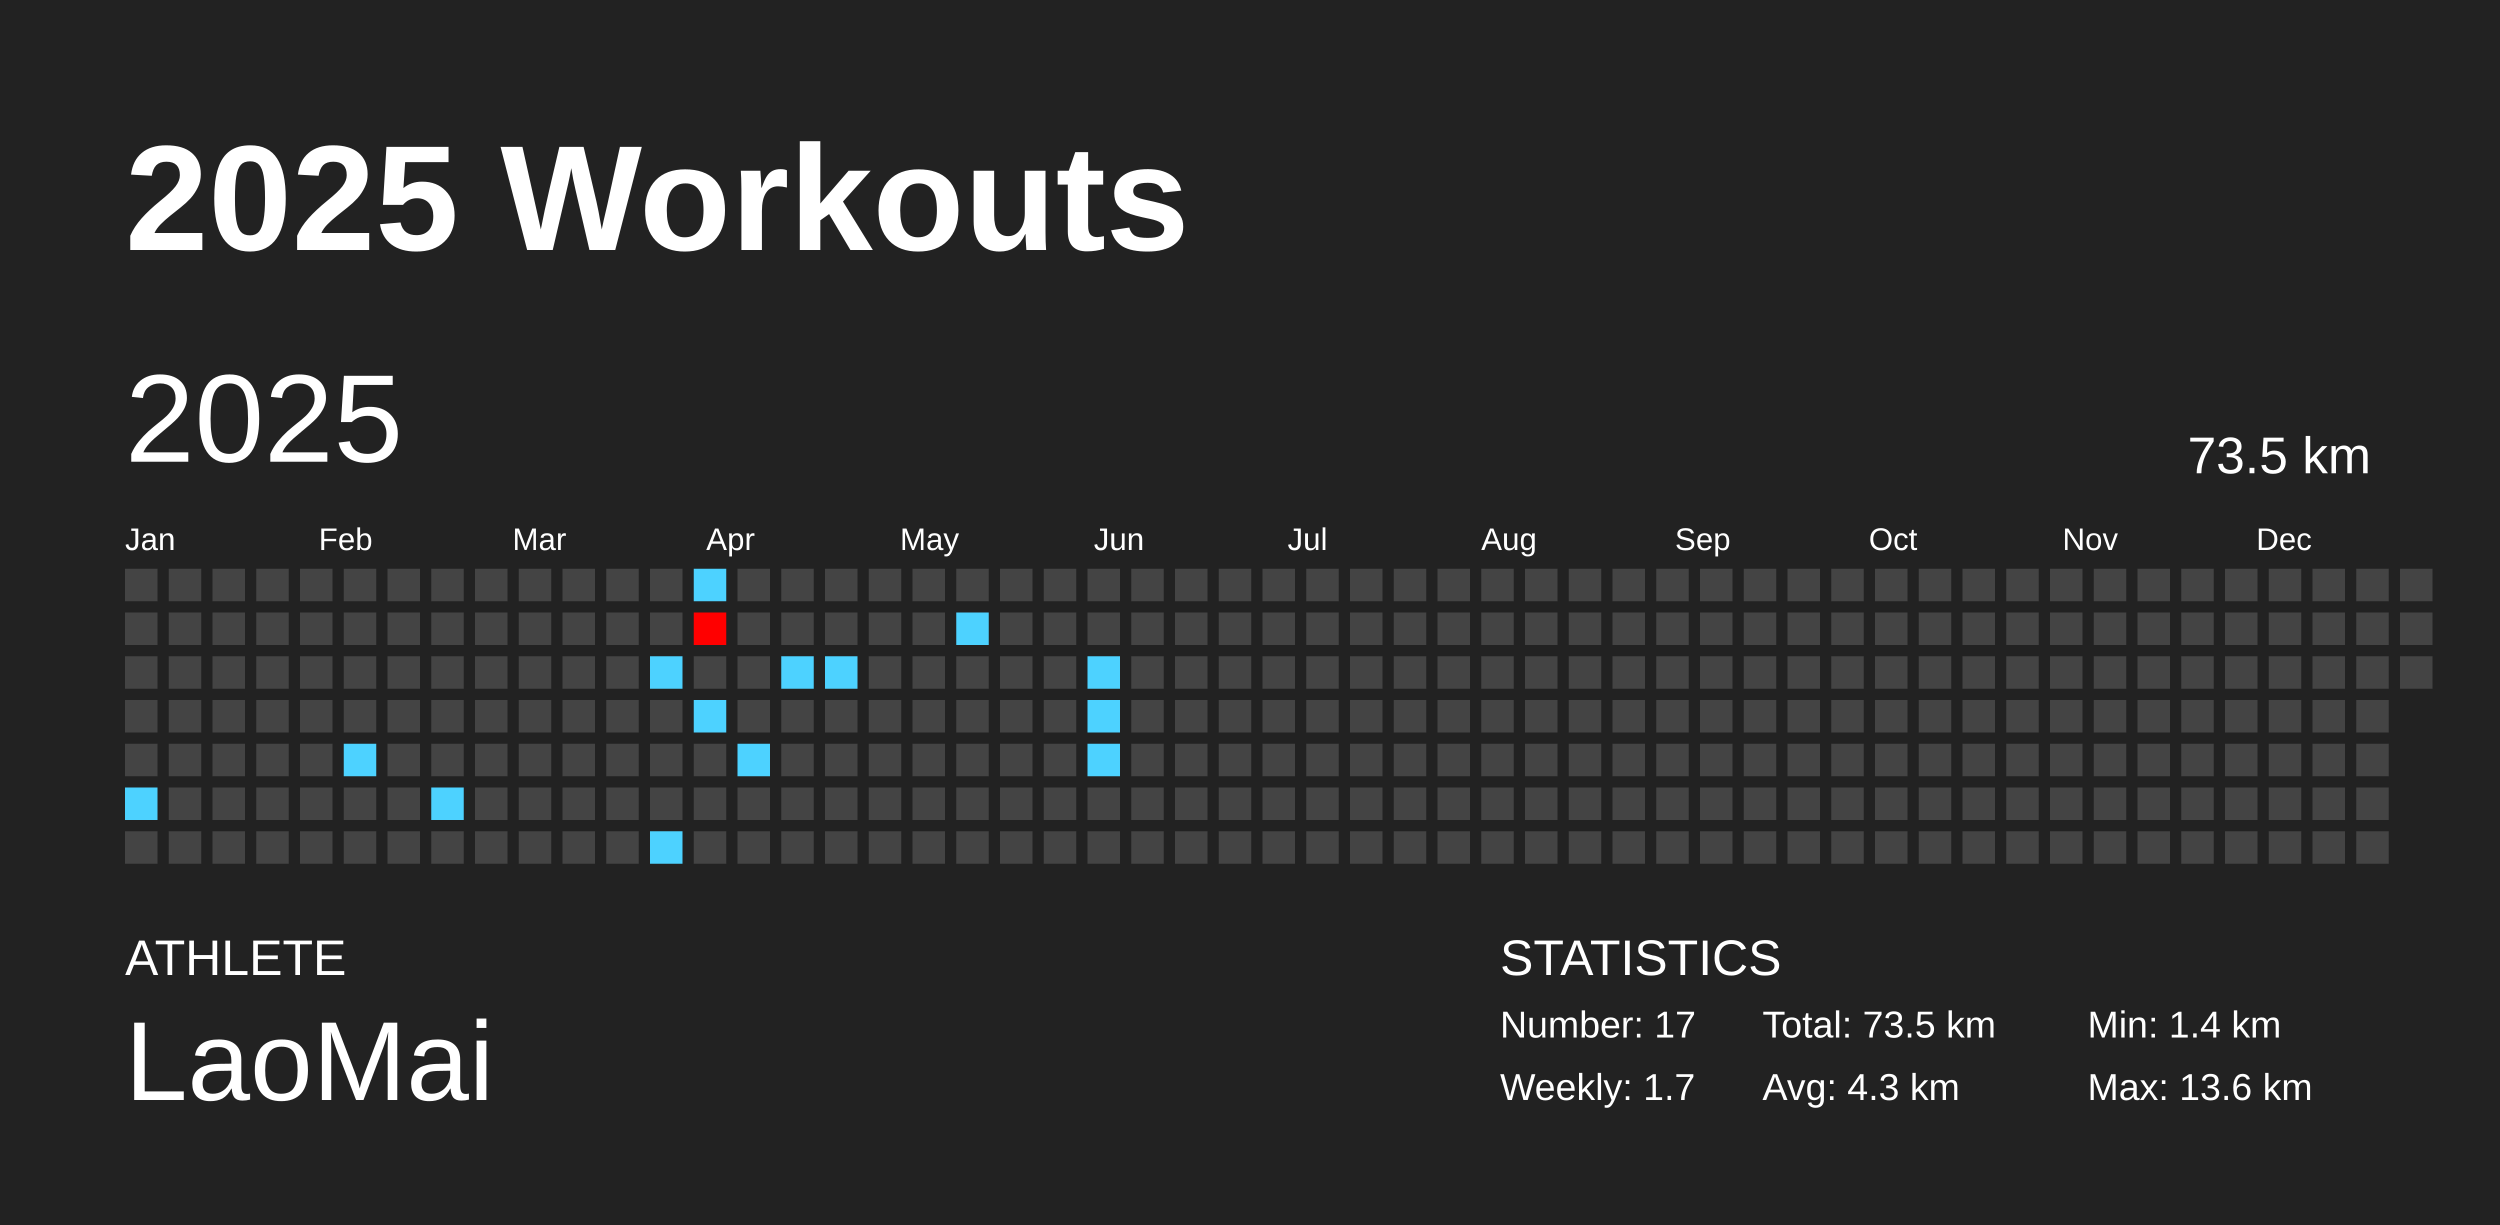
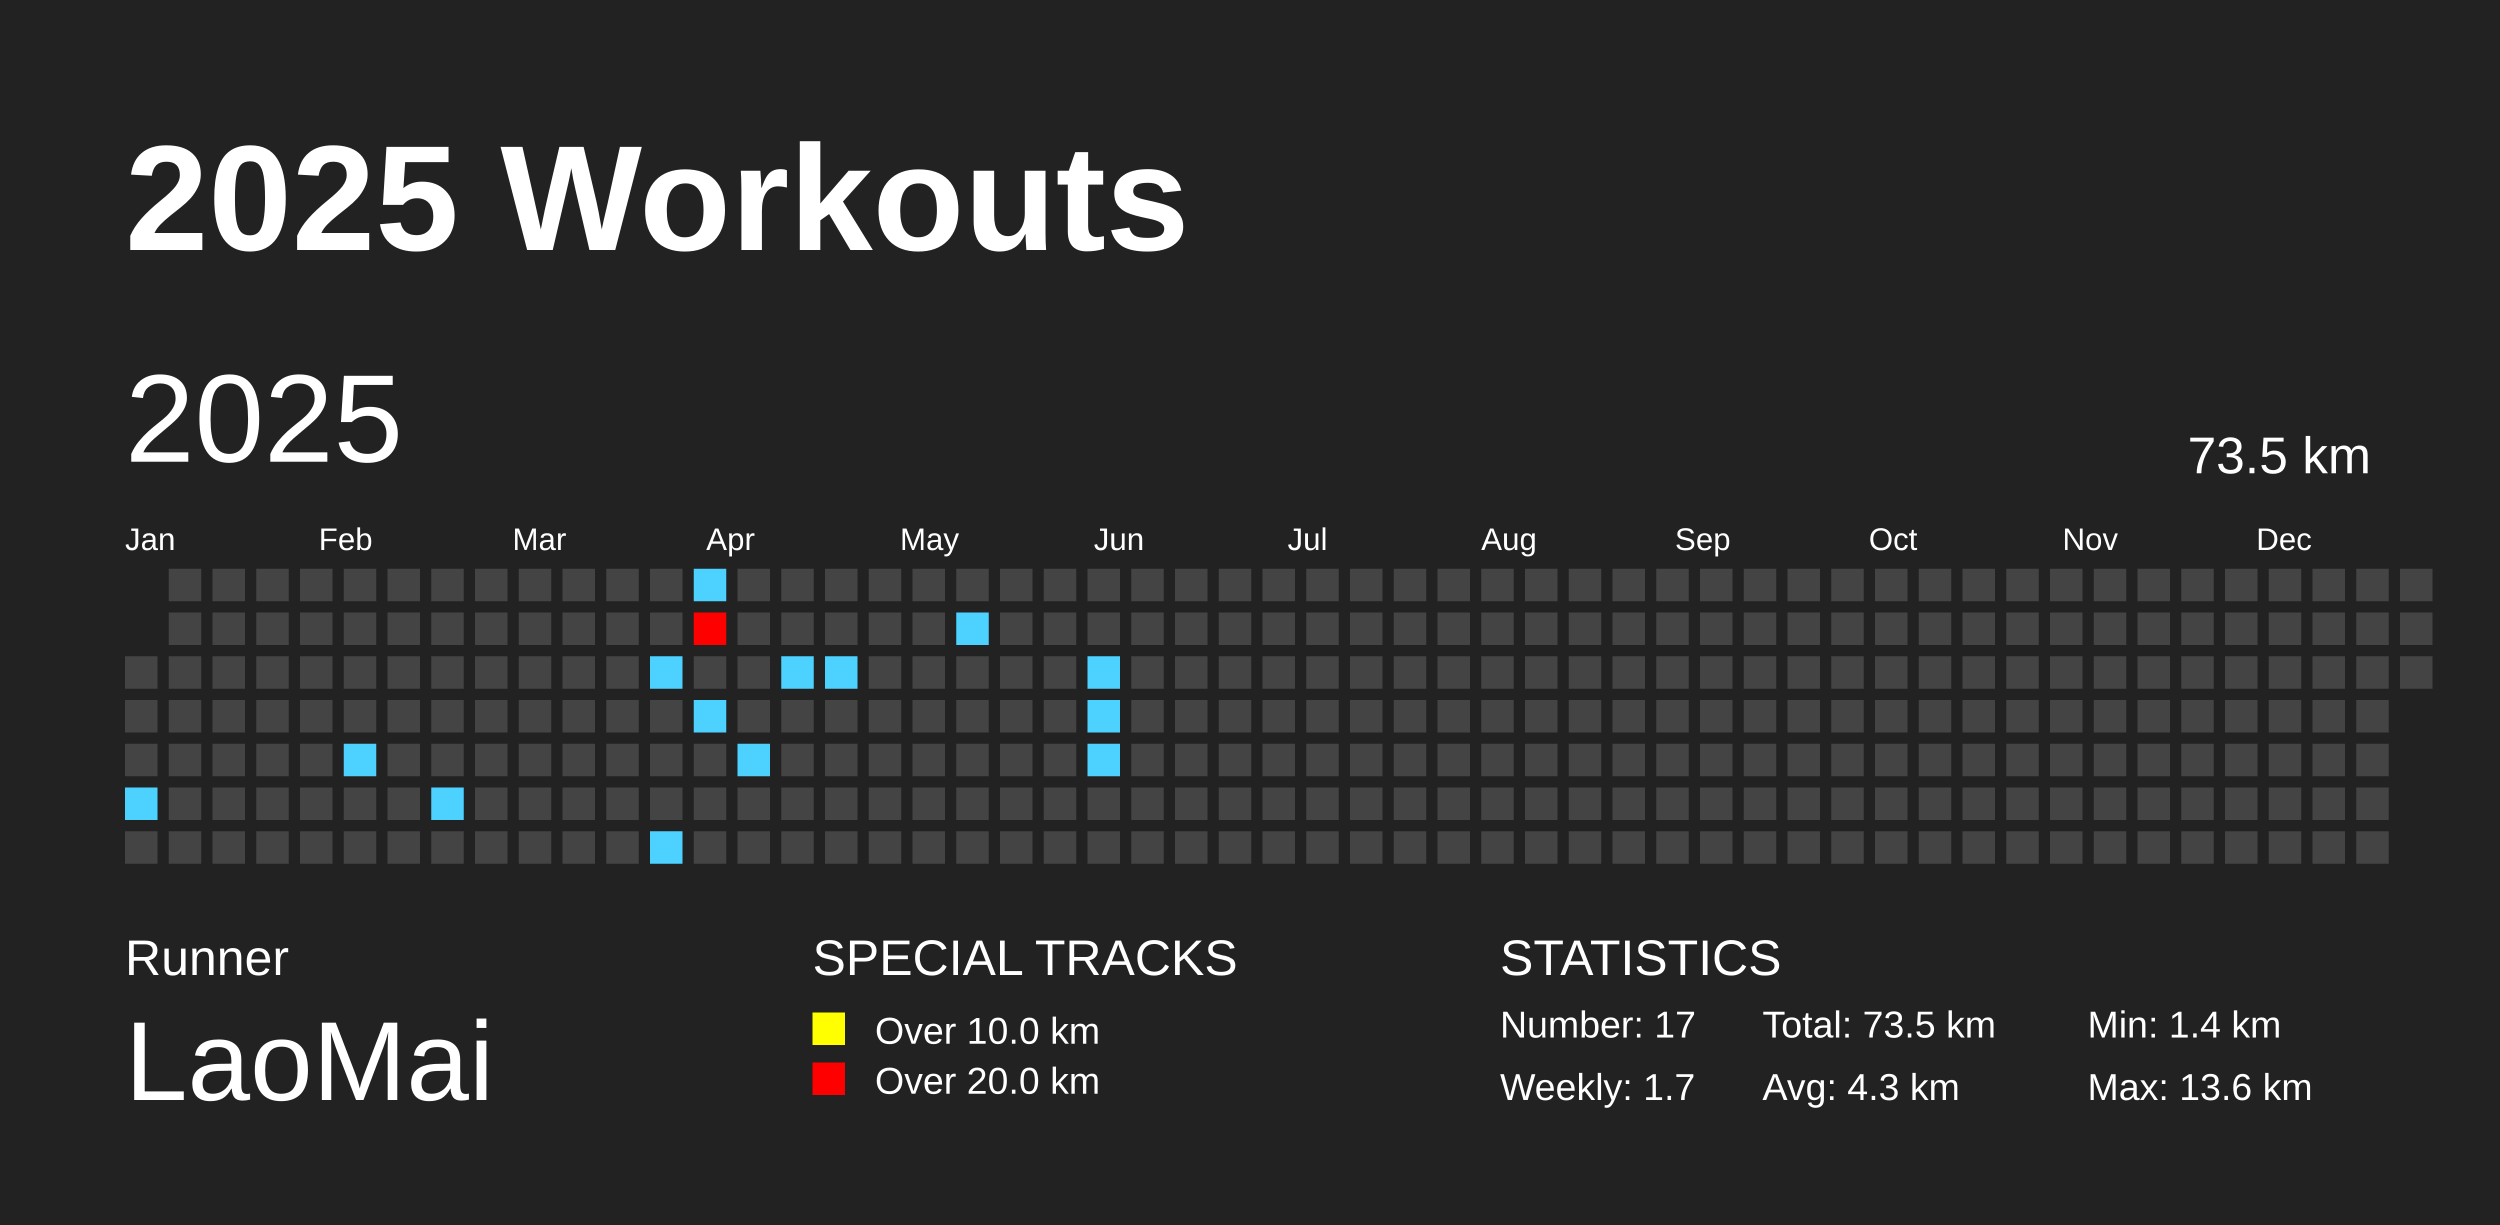
<svg xmlns="http://www.w3.org/2000/svg" baseProfile="full" height="98mm" version="1.1" viewBox="0,0,200,98" width="200mm">
  <defs />
  <rect fill="#222222" height="98" width="200" x="0" y="0" />
  <text fill="#FFFFFF" style="font-size:12px; font-family:Arial; font-weight:bold;" x="10" y="20">2025 Workouts</text>
-   <text fill="#FFFFFF" style="font-size:4px; font-family:Arial" x="10" y="78">ATHLETE</text>
+   <text fill="#FFFFFF" style="font-size:4px; font-family:Arial" x="10" y="78">Runner</text>
  <text fill="#FFFFFF" style="font-size:9px; font-family:Arial" x="10" y="88">LaoMai</text>
+   <text fill="#FFFFFF" style="font-size:4px; font-family:Arial" x="65" y="78">SPECIAL TRACKS</text>
+   <rect fill="yellow" height="2.6" width="2.6" x="65" y="81" />
+   <text fill="#FFFFFF" style="font-size:3px; font-family:Arial" x="70" y="83.5">Over 10.0 km</text>
+   <rect fill="red" height="2.6" width="2.6" x="65" y="85" />
+   <text fill="#FFFFFF" style="font-size:3px; font-family:Arial" x="70" y="87.5">Over 20.0 km</text>
  <text fill="#FFFFFF" style="font-size:4px; font-family:Arial" x="120" y="78">STATISTICS</text>
  <text fill="#FFFFFF" style="font-size:3px; font-family:Arial" x="120" y="83">Number: 17</text>
  <text fill="#FFFFFF" style="font-size:3px; font-family:Arial" x="120" y="88">Weekly: 1.7</text>
  <text fill="#FFFFFF" style="font-size:3px; font-family:Arial" x="141" y="83">Total: 73.5 km</text>
  <text fill="#FFFFFF" style="font-size:3px; font-family:Arial" x="141" y="88">Avg: 4.3 km</text>
  <text fill="#FFFFFF" style="font-size:3px; font-family:Arial" x="167" y="83">Min: 1.4 km</text>
  <text fill="#FFFFFF" style="font-size:3px; font-family:Arial" x="167" y="88">Max: 13.6 km</text>
  <text dominant-baseline="hanging" fill="#FFFFFF" style="font-size:10.0px; font-family:Arial;" x="10" y="30">2025</text>
  <text dominant-baseline="hanging" fill="#FFFFFF" style="font-size:4.125px; font-family:Arial;" x="175" y="35">73.5 km</text>
  <text fill="#FFFFFF" style="font-size:2.5px; font-family:Arial" x="10.0" y="44">Jan</text>
  <text fill="#FFFFFF" style="font-size:2.5px; font-family:Arial" x="25.5" y="44">Feb</text>
  <text fill="#FFFFFF" style="font-size:2.5px; font-family:Arial" x="41.0" y="44">Mar</text>
  <text fill="#FFFFFF" style="font-size:2.5px; font-family:Arial" x="56.5" y="44">Apr</text>
  <text fill="#FFFFFF" style="font-size:2.5px; font-family:Arial" x="72.0" y="44">May</text>
  <text fill="#FFFFFF" style="font-size:2.5px; font-family:Arial" x="87.5" y="44">Jun</text>
  <text fill="#FFFFFF" style="font-size:2.5px; font-family:Arial" x="103.0" y="44">Jul</text>
  <text fill="#FFFFFF" style="font-size:2.5px; font-family:Arial" x="118.5" y="44">Aug</text>
  <text fill="#FFFFFF" style="font-size:2.5px; font-family:Arial" x="134.0" y="44">Sep</text>
  <text fill="#FFFFFF" style="font-size:2.5px; font-family:Arial" x="149.5" y="44">Oct</text>
  <text fill="#FFFFFF" style="font-size:2.5px; font-family:Arial" x="165.0" y="44">Nov</text>
  <text fill="#FFFFFF" style="font-size:2.5px; font-family:Arial" x="180.5" y="44">Dec</text>
-   <rect fill="#444444" height="2.6" width="2.6" x="10.0" y="45.5" />
-   <rect fill="#444444" height="2.6" width="2.6" x="10.0" y="49.0" />
  <rect fill="#444444" height="2.6" width="2.6" x="10.0" y="52.5" />
  <rect fill="#444444" height="2.6" width="2.6" x="10.0" y="56.0" />
  <rect fill="#444444" height="2.6" width="2.6" x="10.0" y="59.5" />
-   <rect fill="#4dd2ff" height="2.6" width="2.6" x="10.0" y="63.0" />
+   <rect fill="#4DD2FF" height="2.6" width="2.6" x="10.0" y="63.0" />
  <rect fill="#444444" height="2.6" width="2.6" x="10.0" y="66.5" />
  <rect fill="#444444" height="2.6" width="2.6" x="13.5" y="45.5" />
  <rect fill="#444444" height="2.6" width="2.6" x="13.5" y="49.0" />
  <rect fill="#444444" height="2.6" width="2.6" x="13.5" y="52.5" />
  <rect fill="#444444" height="2.6" width="2.6" x="13.5" y="56.0" />
  <rect fill="#444444" height="2.6" width="2.6" x="13.5" y="59.5" />
  <rect fill="#444444" height="2.6" width="2.6" x="13.5" y="63.0" />
  <rect fill="#444444" height="2.6" width="2.6" x="13.5" y="66.5" />
  <rect fill="#444444" height="2.6" width="2.6" x="17.0" y="45.5" />
  <rect fill="#444444" height="2.6" width="2.6" x="17.0" y="49.0" />
  <rect fill="#444444" height="2.6" width="2.6" x="17.0" y="52.5" />
  <rect fill="#444444" height="2.6" width="2.6" x="17.0" y="56.0" />
  <rect fill="#444444" height="2.6" width="2.6" x="17.0" y="59.5" />
  <rect fill="#444444" height="2.6" width="2.6" x="17.0" y="63.0" />
  <rect fill="#444444" height="2.6" width="2.6" x="17.0" y="66.5" />
  <rect fill="#444444" height="2.6" width="2.6" x="20.5" y="45.5" />
  <rect fill="#444444" height="2.6" width="2.6" x="20.5" y="49.0" />
  <rect fill="#444444" height="2.6" width="2.6" x="20.5" y="52.5" />
  <rect fill="#444444" height="2.6" width="2.6" x="20.5" y="56.0" />
  <rect fill="#444444" height="2.6" width="2.6" x="20.5" y="59.5" />
  <rect fill="#444444" height="2.6" width="2.6" x="20.5" y="63.0" />
  <rect fill="#444444" height="2.6" width="2.6" x="20.5" y="66.5" />
  <rect fill="#444444" height="2.6" width="2.6" x="24.0" y="45.5" />
  <rect fill="#444444" height="2.6" width="2.6" x="24.0" y="49.0" />
  <rect fill="#444444" height="2.6" width="2.6" x="24.0" y="52.5" />
  <rect fill="#444444" height="2.6" width="2.6" x="24.0" y="56.0" />
  <rect fill="#444444" height="2.6" width="2.6" x="24.0" y="59.5" />
  <rect fill="#444444" height="2.6" width="2.6" x="24.0" y="63.0" />
  <rect fill="#444444" height="2.6" width="2.6" x="24.0" y="66.5" />
  <rect fill="#444444" height="2.6" width="2.6" x="27.5" y="45.5" />
  <rect fill="#444444" height="2.6" width="2.6" x="27.5" y="49.0" />
  <rect fill="#444444" height="2.6" width="2.6" x="27.5" y="52.5" />
  <rect fill="#444444" height="2.6" width="2.6" x="27.5" y="56.0" />
-   <rect fill="#4dd2ff" height="2.6" width="2.6" x="27.5" y="59.5" />
+   <rect fill="#4DD2FF" height="2.6" width="2.6" x="27.5" y="59.5" />
  <rect fill="#444444" height="2.6" width="2.6" x="27.5" y="63.0" />
  <rect fill="#444444" height="2.6" width="2.6" x="27.5" y="66.5" />
  <rect fill="#444444" height="2.6" width="2.6" x="31.0" y="45.5" />
  <rect fill="#444444" height="2.6" width="2.6" x="31.0" y="49.0" />
  <rect fill="#444444" height="2.6" width="2.6" x="31.0" y="52.5" />
  <rect fill="#444444" height="2.6" width="2.6" x="31.0" y="56.0" />
  <rect fill="#444444" height="2.6" width="2.6" x="31.0" y="59.5" />
  <rect fill="#444444" height="2.6" width="2.6" x="31.0" y="63.0" />
  <rect fill="#444444" height="2.6" width="2.6" x="31.0" y="66.5" />
  <rect fill="#444444" height="2.6" width="2.6" x="34.5" y="45.5" />
  <rect fill="#444444" height="2.6" width="2.6" x="34.5" y="49.0" />
  <rect fill="#444444" height="2.6" width="2.6" x="34.5" y="52.5" />
  <rect fill="#444444" height="2.6" width="2.6" x="34.5" y="56.0" />
  <rect fill="#444444" height="2.6" width="2.6" x="34.5" y="59.5" />
-   <rect fill="#4dd2ff" height="2.6" width="2.6" x="34.5" y="63.0" />
+   <rect fill="#4DD2FF" height="2.6" width="2.6" x="34.5" y="63.0" />
  <rect fill="#444444" height="2.6" width="2.6" x="34.5" y="66.5" />
  <rect fill="#444444" height="2.6" width="2.6" x="38.0" y="45.5" />
  <rect fill="#444444" height="2.6" width="2.6" x="38.0" y="49.0" />
  <rect fill="#444444" height="2.6" width="2.6" x="38.0" y="52.5" />
  <rect fill="#444444" height="2.6" width="2.6" x="38.0" y="56.0" />
  <rect fill="#444444" height="2.6" width="2.6" x="38.0" y="59.5" />
  <rect fill="#444444" height="2.6" width="2.6" x="38.0" y="63.0" />
  <rect fill="#444444" height="2.6" width="2.6" x="38.0" y="66.5" />
  <rect fill="#444444" height="2.6" width="2.6" x="41.5" y="45.5" />
  <rect fill="#444444" height="2.6" width="2.6" x="41.5" y="49.0" />
  <rect fill="#444444" height="2.6" width="2.6" x="41.5" y="52.5" />
  <rect fill="#444444" height="2.6" width="2.6" x="41.5" y="56.0" />
  <rect fill="#444444" height="2.6" width="2.6" x="41.5" y="59.5" />
  <rect fill="#444444" height="2.6" width="2.6" x="41.5" y="63.0" />
  <rect fill="#444444" height="2.6" width="2.6" x="41.5" y="66.5" />
  <rect fill="#444444" height="2.6" width="2.6" x="45.0" y="45.5" />
  <rect fill="#444444" height="2.6" width="2.6" x="45.0" y="49.0" />
  <rect fill="#444444" height="2.6" width="2.6" x="45.0" y="52.5" />
  <rect fill="#444444" height="2.6" width="2.6" x="45.0" y="56.0" />
  <rect fill="#444444" height="2.6" width="2.6" x="45.0" y="59.5" />
  <rect fill="#444444" height="2.6" width="2.6" x="45.0" y="63.0" />
  <rect fill="#444444" height="2.6" width="2.6" x="45.0" y="66.5" />
  <rect fill="#444444" height="2.6" width="2.6" x="48.5" y="45.5" />
  <rect fill="#444444" height="2.6" width="2.6" x="48.5" y="49.0" />
  <rect fill="#444444" height="2.6" width="2.6" x="48.5" y="52.5" />
  <rect fill="#444444" height="2.6" width="2.6" x="48.5" y="56.0" />
  <rect fill="#444444" height="2.6" width="2.6" x="48.5" y="59.5" />
  <rect fill="#444444" height="2.6" width="2.6" x="48.5" y="63.0" />
  <rect fill="#444444" height="2.6" width="2.6" x="48.5" y="66.5" />
  <rect fill="#444444" height="2.6" width="2.6" x="52.0" y="45.5" />
  <rect fill="#444444" height="2.6" width="2.6" x="52.0" y="49.0" />
-   <rect fill="#4dd2ff" height="2.6" width="2.6" x="52.0" y="52.5" />
+   <rect fill="#4DD2FF" height="2.6" width="2.6" x="52.0" y="52.5" />
  <rect fill="#444444" height="2.6" width="2.6" x="52.0" y="56.0" />
  <rect fill="#444444" height="2.6" width="2.6" x="52.0" y="59.5" />
  <rect fill="#444444" height="2.6" width="2.6" x="52.0" y="63.0" />
-   <rect fill="#4dd2ff" height="2.6" width="2.6" x="52.0" y="66.5" />
-   <rect fill="#4dd2ff" height="2.6" width="2.6" x="55.5" y="45.5" />
+   <rect fill="#4DD2FF" height="2.6" width="2.6" x="52.0" y="66.5" />
+   <rect fill="#4DD2FF" height="2.6" width="2.6" x="55.5" y="45.5" />
  <rect fill="red" height="2.6" width="2.6" x="55.5" y="49.0" />
  <rect fill="#444444" height="2.6" width="2.6" x="55.5" y="52.5" />
-   <rect fill="#4dd2ff" height="2.6" width="2.6" x="55.5" y="56.0" />
+   <rect fill="#4DD2FF" height="2.6" width="2.6" x="55.5" y="56.0" />
  <rect fill="#444444" height="2.6" width="2.6" x="55.5" y="59.5" />
  <rect fill="#444444" height="2.6" width="2.6" x="55.5" y="63.0" />
  <rect fill="#444444" height="2.6" width="2.6" x="55.5" y="66.5" />
  <rect fill="#444444" height="2.6" width="2.6" x="59.0" y="45.5" />
  <rect fill="#444444" height="2.6" width="2.6" x="59.0" y="49.0" />
  <rect fill="#444444" height="2.6" width="2.6" x="59.0" y="52.5" />
  <rect fill="#444444" height="2.6" width="2.6" x="59.0" y="56.0" />
-   <rect fill="#4dd2ff" height="2.6" width="2.6" x="59.0" y="59.5" />
+   <rect fill="#4DD2FF" height="2.6" width="2.6" x="59.0" y="59.5" />
  <rect fill="#444444" height="2.6" width="2.6" x="59.0" y="63.0" />
  <rect fill="#444444" height="2.6" width="2.6" x="59.0" y="66.5" />
  <rect fill="#444444" height="2.6" width="2.6" x="62.5" y="45.5" />
  <rect fill="#444444" height="2.6" width="2.6" x="62.5" y="49.0" />
-   <rect fill="#4dd2ff" height="2.6" width="2.6" x="62.5" y="52.5" />
+   <rect fill="#4DD2FF" height="2.6" width="2.6" x="62.5" y="52.5" />
  <rect fill="#444444" height="2.6" width="2.6" x="62.5" y="56.0" />
  <rect fill="#444444" height="2.6" width="2.6" x="62.5" y="59.5" />
  <rect fill="#444444" height="2.6" width="2.6" x="62.5" y="63.0" />
  <rect fill="#444444" height="2.6" width="2.6" x="62.5" y="66.5" />
  <rect fill="#444444" height="2.6" width="2.6" x="66.0" y="45.5" />
  <rect fill="#444444" height="2.6" width="2.6" x="66.0" y="49.0" />
-   <rect fill="#4dd2ff" height="2.6" width="2.6" x="66.0" y="52.5" />
+   <rect fill="#4DD2FF" height="2.6" width="2.6" x="66.0" y="52.5" />
  <rect fill="#444444" height="2.6" width="2.6" x="66.0" y="56.0" />
  <rect fill="#444444" height="2.6" width="2.6" x="66.0" y="59.5" />
  <rect fill="#444444" height="2.6" width="2.6" x="66.0" y="63.0" />
  <rect fill="#444444" height="2.6" width="2.6" x="66.0" y="66.5" />
  <rect fill="#444444" height="2.6" width="2.6" x="69.5" y="45.5" />
  <rect fill="#444444" height="2.6" width="2.6" x="69.5" y="49.0" />
  <rect fill="#444444" height="2.6" width="2.6" x="69.5" y="52.5" />
  <rect fill="#444444" height="2.6" width="2.6" x="69.5" y="56.0" />
  <rect fill="#444444" height="2.6" width="2.6" x="69.5" y="59.5" />
  <rect fill="#444444" height="2.6" width="2.6" x="69.5" y="63.0" />
  <rect fill="#444444" height="2.6" width="2.6" x="69.5" y="66.5" />
  <rect fill="#444444" height="2.6" width="2.6" x="73.0" y="45.5" />
  <rect fill="#444444" height="2.6" width="2.6" x="73.0" y="49.0" />
  <rect fill="#444444" height="2.6" width="2.6" x="73.0" y="52.5" />
  <rect fill="#444444" height="2.6" width="2.6" x="73.0" y="56.0" />
  <rect fill="#444444" height="2.6" width="2.6" x="73.0" y="59.5" />
  <rect fill="#444444" height="2.6" width="2.6" x="73.0" y="63.0" />
  <rect fill="#444444" height="2.6" width="2.6" x="73.0" y="66.5" />
  <rect fill="#444444" height="2.6" width="2.6" x="76.5" y="45.5" />
-   <rect fill="#4dd2ff" height="2.6" width="2.6" x="76.5" y="49.0" />
+   <rect fill="#4DD2FF" height="2.6" width="2.6" x="76.5" y="49.0" />
  <rect fill="#444444" height="2.6" width="2.6" x="76.5" y="52.5" />
  <rect fill="#444444" height="2.6" width="2.6" x="76.5" y="56.0" />
  <rect fill="#444444" height="2.6" width="2.6" x="76.5" y="59.5" />
  <rect fill="#444444" height="2.6" width="2.6" x="76.5" y="63.0" />
  <rect fill="#444444" height="2.6" width="2.6" x="76.5" y="66.5" />
  <rect fill="#444444" height="2.6" width="2.6" x="80.0" y="45.5" />
  <rect fill="#444444" height="2.6" width="2.6" x="80.0" y="49.0" />
  <rect fill="#444444" height="2.6" width="2.6" x="80.0" y="52.5" />
  <rect fill="#444444" height="2.6" width="2.6" x="80.0" y="56.0" />
  <rect fill="#444444" height="2.6" width="2.6" x="80.0" y="59.5" />
  <rect fill="#444444" height="2.6" width="2.6" x="80.0" y="63.0" />
  <rect fill="#444444" height="2.6" width="2.6" x="80.0" y="66.5" />
  <rect fill="#444444" height="2.6" width="2.6" x="83.5" y="45.5" />
  <rect fill="#444444" height="2.6" width="2.6" x="83.5" y="49.0" />
  <rect fill="#444444" height="2.6" width="2.6" x="83.5" y="52.5" />
  <rect fill="#444444" height="2.6" width="2.6" x="83.5" y="56.0" />
  <rect fill="#444444" height="2.6" width="2.6" x="83.5" y="59.5" />
  <rect fill="#444444" height="2.6" width="2.6" x="83.5" y="63.0" />
  <rect fill="#444444" height="2.6" width="2.6" x="83.5" y="66.5" />
  <rect fill="#444444" height="2.6" width="2.6" x="87.0" y="45.5" />
  <rect fill="#444444" height="2.6" width="2.6" x="87.0" y="49.0" />
-   <rect fill="#4dd2ff" height="2.6" width="2.6" x="87.0" y="52.5" />
-   <rect fill="#4dd2ff" height="2.6" width="2.6" x="87.0" y="56.0" />
-   <rect fill="#4dd2ff" height="2.6" width="2.6" x="87.0" y="59.5" />
+   <rect fill="#4DD2FF" height="2.6" width="2.6" x="87.0" y="52.5" />
+   <rect fill="#4DD2FF" height="2.6" width="2.6" x="87.0" y="56.0" />
+   <rect fill="#4DD2FF" height="2.6" width="2.6" x="87.0" y="59.5" />
  <rect fill="#444444" height="2.6" width="2.6" x="87.0" y="63.0" />
  <rect fill="#444444" height="2.6" width="2.6" x="87.0" y="66.5" />
  <rect fill="#444444" height="2.6" width="2.6" x="90.5" y="45.5" />
  <rect fill="#444444" height="2.6" width="2.6" x="90.5" y="49.0" />
  <rect fill="#444444" height="2.6" width="2.6" x="90.5" y="52.5" />
  <rect fill="#444444" height="2.6" width="2.6" x="90.5" y="56.0" />
  <rect fill="#444444" height="2.6" width="2.6" x="90.5" y="59.5" />
  <rect fill="#444444" height="2.6" width="2.6" x="90.5" y="63.0" />
  <rect fill="#444444" height="2.6" width="2.6" x="90.5" y="66.5" />
  <rect fill="#444444" height="2.6" width="2.6" x="94.0" y="45.5" />
  <rect fill="#444444" height="2.6" width="2.6" x="94.0" y="49.0" />
  <rect fill="#444444" height="2.6" width="2.6" x="94.0" y="52.5" />
  <rect fill="#444444" height="2.6" width="2.6" x="94.0" y="56.0" />
  <rect fill="#444444" height="2.6" width="2.6" x="94.0" y="59.5" />
  <rect fill="#444444" height="2.6" width="2.6" x="94.0" y="63.0" />
  <rect fill="#444444" height="2.6" width="2.6" x="94.0" y="66.5" />
  <rect fill="#444444" height="2.6" width="2.6" x="97.5" y="45.5" />
  <rect fill="#444444" height="2.6" width="2.6" x="97.5" y="49.0" />
  <rect fill="#444444" height="2.6" width="2.6" x="97.5" y="52.5" />
  <rect fill="#444444" height="2.6" width="2.6" x="97.5" y="56.0" />
  <rect fill="#444444" height="2.6" width="2.6" x="97.5" y="59.5" />
  <rect fill="#444444" height="2.6" width="2.6" x="97.5" y="63.0" />
  <rect fill="#444444" height="2.6" width="2.6" x="97.5" y="66.5" />
  <rect fill="#444444" height="2.6" width="2.6" x="101.0" y="45.5" />
  <rect fill="#444444" height="2.6" width="2.6" x="101.0" y="49.0" />
  <rect fill="#444444" height="2.6" width="2.6" x="101.0" y="52.5" />
  <rect fill="#444444" height="2.6" width="2.6" x="101.0" y="56.0" />
  <rect fill="#444444" height="2.6" width="2.6" x="101.0" y="59.5" />
  <rect fill="#444444" height="2.6" width="2.6" x="101.0" y="63.0" />
  <rect fill="#444444" height="2.6" width="2.6" x="101.0" y="66.5" />
  <rect fill="#444444" height="2.6" width="2.6" x="104.5" y="45.5" />
  <rect fill="#444444" height="2.6" width="2.6" x="104.5" y="49.0" />
  <rect fill="#444444" height="2.6" width="2.6" x="104.5" y="52.5" />
  <rect fill="#444444" height="2.6" width="2.6" x="104.5" y="56.0" />
  <rect fill="#444444" height="2.6" width="2.6" x="104.5" y="59.5" />
  <rect fill="#444444" height="2.6" width="2.6" x="104.5" y="63.0" />
  <rect fill="#444444" height="2.6" width="2.6" x="104.5" y="66.5" />
  <rect fill="#444444" height="2.6" width="2.6" x="108.0" y="45.5" />
  <rect fill="#444444" height="2.6" width="2.6" x="108.0" y="49.0" />
  <rect fill="#444444" height="2.6" width="2.6" x="108.0" y="52.5" />
  <rect fill="#444444" height="2.6" width="2.6" x="108.0" y="56.0" />
  <rect fill="#444444" height="2.6" width="2.6" x="108.0" y="59.5" />
  <rect fill="#444444" height="2.6" width="2.6" x="108.0" y="63.0" />
  <rect fill="#444444" height="2.6" width="2.6" x="108.0" y="66.5" />
  <rect fill="#444444" height="2.6" width="2.6" x="111.5" y="45.5" />
  <rect fill="#444444" height="2.6" width="2.6" x="111.5" y="49.0" />
  <rect fill="#444444" height="2.6" width="2.6" x="111.5" y="52.5" />
  <rect fill="#444444" height="2.6" width="2.6" x="111.5" y="56.0" />
  <rect fill="#444444" height="2.6" width="2.6" x="111.5" y="59.5" />
  <rect fill="#444444" height="2.6" width="2.6" x="111.5" y="63.0" />
  <rect fill="#444444" height="2.6" width="2.6" x="111.5" y="66.5" />
  <rect fill="#444444" height="2.6" width="2.6" x="115.0" y="45.5" />
  <rect fill="#444444" height="2.6" width="2.6" x="115.0" y="49.0" />
  <rect fill="#444444" height="2.6" width="2.6" x="115.0" y="52.5" />
  <rect fill="#444444" height="2.6" width="2.6" x="115.0" y="56.0" />
  <rect fill="#444444" height="2.6" width="2.6" x="115.0" y="59.5" />
  <rect fill="#444444" height="2.6" width="2.6" x="115.0" y="63.0" />
  <rect fill="#444444" height="2.6" width="2.6" x="115.0" y="66.5" />
  <rect fill="#444444" height="2.6" width="2.6" x="118.5" y="45.5" />
  <rect fill="#444444" height="2.6" width="2.6" x="118.5" y="49.0" />
  <rect fill="#444444" height="2.6" width="2.6" x="118.5" y="52.5" />
  <rect fill="#444444" height="2.6" width="2.6" x="118.5" y="56.0" />
  <rect fill="#444444" height="2.6" width="2.6" x="118.5" y="59.5" />
  <rect fill="#444444" height="2.6" width="2.6" x="118.5" y="63.0" />
  <rect fill="#444444" height="2.6" width="2.6" x="118.5" y="66.5" />
  <rect fill="#444444" height="2.6" width="2.6" x="122.0" y="45.5" />
  <rect fill="#444444" height="2.6" width="2.6" x="122.0" y="49.0" />
  <rect fill="#444444" height="2.6" width="2.6" x="122.0" y="52.5" />
  <rect fill="#444444" height="2.6" width="2.6" x="122.0" y="56.0" />
  <rect fill="#444444" height="2.6" width="2.6" x="122.0" y="59.5" />
  <rect fill="#444444" height="2.6" width="2.6" x="122.0" y="63.0" />
  <rect fill="#444444" height="2.6" width="2.6" x="122.0" y="66.5" />
  <rect fill="#444444" height="2.6" width="2.6" x="125.5" y="45.5" />
  <rect fill="#444444" height="2.6" width="2.6" x="125.5" y="49.0" />
  <rect fill="#444444" height="2.6" width="2.6" x="125.5" y="52.5" />
  <rect fill="#444444" height="2.6" width="2.6" x="125.5" y="56.0" />
  <rect fill="#444444" height="2.6" width="2.6" x="125.5" y="59.5" />
  <rect fill="#444444" height="2.6" width="2.6" x="125.5" y="63.0" />
  <rect fill="#444444" height="2.6" width="2.6" x="125.5" y="66.5" />
  <rect fill="#444444" height="2.6" width="2.6" x="129.0" y="45.5" />
  <rect fill="#444444" height="2.6" width="2.6" x="129.0" y="49.0" />
  <rect fill="#444444" height="2.6" width="2.6" x="129.0" y="52.5" />
  <rect fill="#444444" height="2.6" width="2.6" x="129.0" y="56.0" />
  <rect fill="#444444" height="2.6" width="2.6" x="129.0" y="59.5" />
  <rect fill="#444444" height="2.6" width="2.6" x="129.0" y="63.0" />
  <rect fill="#444444" height="2.6" width="2.6" x="129.0" y="66.5" />
  <rect fill="#444444" height="2.6" width="2.6" x="132.5" y="45.5" />
  <rect fill="#444444" height="2.6" width="2.6" x="132.5" y="49.0" />
  <rect fill="#444444" height="2.6" width="2.6" x="132.5" y="52.5" />
  <rect fill="#444444" height="2.6" width="2.6" x="132.5" y="56.0" />
  <rect fill="#444444" height="2.6" width="2.6" x="132.5" y="59.5" />
  <rect fill="#444444" height="2.6" width="2.6" x="132.5" y="63.0" />
  <rect fill="#444444" height="2.6" width="2.6" x="132.5" y="66.5" />
  <rect fill="#444444" height="2.6" width="2.6" x="136.0" y="45.5" />
  <rect fill="#444444" height="2.6" width="2.6" x="136.0" y="49.0" />
  <rect fill="#444444" height="2.6" width="2.6" x="136.0" y="52.5" />
  <rect fill="#444444" height="2.6" width="2.6" x="136.0" y="56.0" />
  <rect fill="#444444" height="2.6" width="2.6" x="136.0" y="59.5" />
  <rect fill="#444444" height="2.6" width="2.6" x="136.0" y="63.0" />
  <rect fill="#444444" height="2.6" width="2.6" x="136.0" y="66.5" />
  <rect fill="#444444" height="2.6" width="2.6" x="139.5" y="45.5" />
  <rect fill="#444444" height="2.6" width="2.6" x="139.5" y="49.0" />
  <rect fill="#444444" height="2.6" width="2.6" x="139.5" y="52.5" />
  <rect fill="#444444" height="2.6" width="2.6" x="139.5" y="56.0" />
  <rect fill="#444444" height="2.6" width="2.6" x="139.5" y="59.5" />
  <rect fill="#444444" height="2.6" width="2.6" x="139.5" y="63.0" />
  <rect fill="#444444" height="2.6" width="2.6" x="139.5" y="66.5" />
  <rect fill="#444444" height="2.6" width="2.6" x="143.0" y="45.5" />
  <rect fill="#444444" height="2.6" width="2.6" x="143.0" y="49.0" />
  <rect fill="#444444" height="2.6" width="2.6" x="143.0" y="52.5" />
  <rect fill="#444444" height="2.6" width="2.6" x="143.0" y="56.0" />
  <rect fill="#444444" height="2.6" width="2.6" x="143.0" y="59.5" />
  <rect fill="#444444" height="2.6" width="2.6" x="143.0" y="63.0" />
  <rect fill="#444444" height="2.6" width="2.6" x="143.0" y="66.5" />
  <rect fill="#444444" height="2.6" width="2.6" x="146.5" y="45.5" />
  <rect fill="#444444" height="2.6" width="2.6" x="146.5" y="49.0" />
  <rect fill="#444444" height="2.6" width="2.6" x="146.5" y="52.5" />
  <rect fill="#444444" height="2.6" width="2.6" x="146.5" y="56.0" />
  <rect fill="#444444" height="2.6" width="2.6" x="146.5" y="59.5" />
  <rect fill="#444444" height="2.6" width="2.6" x="146.5" y="63.0" />
  <rect fill="#444444" height="2.6" width="2.6" x="146.5" y="66.5" />
  <rect fill="#444444" height="2.6" width="2.6" x="150.0" y="45.5" />
  <rect fill="#444444" height="2.6" width="2.6" x="150.0" y="49.0" />
  <rect fill="#444444" height="2.6" width="2.6" x="150.0" y="52.5" />
  <rect fill="#444444" height="2.6" width="2.6" x="150.0" y="56.0" />
  <rect fill="#444444" height="2.6" width="2.6" x="150.0" y="59.5" />
  <rect fill="#444444" height="2.6" width="2.6" x="150.0" y="63.0" />
  <rect fill="#444444" height="2.6" width="2.6" x="150.0" y="66.5" />
  <rect fill="#444444" height="2.6" width="2.6" x="153.5" y="45.5" />
  <rect fill="#444444" height="2.6" width="2.6" x="153.5" y="49.0" />
  <rect fill="#444444" height="2.6" width="2.6" x="153.5" y="52.5" />
  <rect fill="#444444" height="2.6" width="2.6" x="153.5" y="56.0" />
  <rect fill="#444444" height="2.6" width="2.6" x="153.5" y="59.5" />
  <rect fill="#444444" height="2.6" width="2.6" x="153.5" y="63.0" />
  <rect fill="#444444" height="2.6" width="2.6" x="153.5" y="66.5" />
  <rect fill="#444444" height="2.6" width="2.6" x="157.0" y="45.5" />
  <rect fill="#444444" height="2.6" width="2.6" x="157.0" y="49.0" />
  <rect fill="#444444" height="2.6" width="2.6" x="157.0" y="52.5" />
  <rect fill="#444444" height="2.6" width="2.6" x="157.0" y="56.0" />
  <rect fill="#444444" height="2.6" width="2.6" x="157.0" y="59.5" />
  <rect fill="#444444" height="2.6" width="2.6" x="157.0" y="63.0" />
  <rect fill="#444444" height="2.6" width="2.6" x="157.0" y="66.5" />
  <rect fill="#444444" height="2.6" width="2.6" x="160.5" y="45.5" />
  <rect fill="#444444" height="2.6" width="2.6" x="160.5" y="49.0" />
  <rect fill="#444444" height="2.6" width="2.6" x="160.5" y="52.5" />
  <rect fill="#444444" height="2.6" width="2.6" x="160.5" y="56.0" />
  <rect fill="#444444" height="2.6" width="2.6" x="160.5" y="59.5" />
  <rect fill="#444444" height="2.6" width="2.6" x="160.5" y="63.0" />
  <rect fill="#444444" height="2.6" width="2.6" x="160.5" y="66.5" />
  <rect fill="#444444" height="2.6" width="2.6" x="164.0" y="45.5" />
  <rect fill="#444444" height="2.6" width="2.6" x="164.0" y="49.0" />
  <rect fill="#444444" height="2.6" width="2.6" x="164.0" y="52.5" />
  <rect fill="#444444" height="2.6" width="2.6" x="164.0" y="56.0" />
  <rect fill="#444444" height="2.6" width="2.6" x="164.0" y="59.5" />
  <rect fill="#444444" height="2.6" width="2.6" x="164.0" y="63.0" />
  <rect fill="#444444" height="2.6" width="2.6" x="164.0" y="66.5" />
  <rect fill="#444444" height="2.6" width="2.6" x="167.5" y="45.5" />
  <rect fill="#444444" height="2.6" width="2.6" x="167.5" y="49.0" />
  <rect fill="#444444" height="2.6" width="2.6" x="167.5" y="52.5" />
  <rect fill="#444444" height="2.6" width="2.6" x="167.5" y="56.0" />
  <rect fill="#444444" height="2.6" width="2.6" x="167.5" y="59.5" />
  <rect fill="#444444" height="2.6" width="2.6" x="167.5" y="63.0" />
  <rect fill="#444444" height="2.6" width="2.6" x="167.5" y="66.5" />
  <rect fill="#444444" height="2.6" width="2.6" x="171.0" y="45.5" />
  <rect fill="#444444" height="2.6" width="2.6" x="171.0" y="49.0" />
  <rect fill="#444444" height="2.6" width="2.6" x="171.0" y="52.5" />
  <rect fill="#444444" height="2.6" width="2.6" x="171.0" y="56.0" />
  <rect fill="#444444" height="2.6" width="2.6" x="171.0" y="59.5" />
  <rect fill="#444444" height="2.6" width="2.6" x="171.0" y="63.0" />
  <rect fill="#444444" height="2.6" width="2.6" x="171.0" y="66.5" />
  <rect fill="#444444" height="2.6" width="2.6" x="174.5" y="45.5" />
  <rect fill="#444444" height="2.6" width="2.6" x="174.5" y="49.0" />
  <rect fill="#444444" height="2.6" width="2.6" x="174.5" y="52.5" />
  <rect fill="#444444" height="2.6" width="2.6" x="174.5" y="56.0" />
  <rect fill="#444444" height="2.6" width="2.6" x="174.5" y="59.5" />
  <rect fill="#444444" height="2.6" width="2.6" x="174.5" y="63.0" />
  <rect fill="#444444" height="2.6" width="2.6" x="174.5" y="66.5" />
  <rect fill="#444444" height="2.6" width="2.6" x="178.0" y="45.5" />
  <rect fill="#444444" height="2.6" width="2.6" x="178.0" y="49.0" />
  <rect fill="#444444" height="2.6" width="2.6" x="178.0" y="52.5" />
  <rect fill="#444444" height="2.6" width="2.6" x="178.0" y="56.0" />
  <rect fill="#444444" height="2.6" width="2.6" x="178.0" y="59.5" />
  <rect fill="#444444" height="2.6" width="2.6" x="178.0" y="63.0" />
  <rect fill="#444444" height="2.6" width="2.6" x="178.0" y="66.5" />
  <rect fill="#444444" height="2.6" width="2.6" x="181.5" y="45.5" />
  <rect fill="#444444" height="2.6" width="2.6" x="181.5" y="49.0" />
  <rect fill="#444444" height="2.6" width="2.6" x="181.5" y="52.5" />
  <rect fill="#444444" height="2.6" width="2.6" x="181.5" y="56.0" />
  <rect fill="#444444" height="2.6" width="2.6" x="181.5" y="59.5" />
  <rect fill="#444444" height="2.6" width="2.6" x="181.5" y="63.0" />
  <rect fill="#444444" height="2.6" width="2.6" x="181.5" y="66.5" />
  <rect fill="#444444" height="2.6" width="2.6" x="185.0" y="45.5" />
  <rect fill="#444444" height="2.6" width="2.6" x="185.0" y="49.0" />
  <rect fill="#444444" height="2.6" width="2.6" x="185.0" y="52.5" />
  <rect fill="#444444" height="2.6" width="2.6" x="185.0" y="56.0" />
  <rect fill="#444444" height="2.6" width="2.6" x="185.0" y="59.5" />
  <rect fill="#444444" height="2.6" width="2.6" x="185.0" y="63.0" />
  <rect fill="#444444" height="2.6" width="2.6" x="185.0" y="66.5" />
  <rect fill="#444444" height="2.6" width="2.6" x="188.5" y="45.5" />
  <rect fill="#444444" height="2.6" width="2.6" x="188.5" y="49.0" />
  <rect fill="#444444" height="2.6" width="2.6" x="188.5" y="52.5" />
  <rect fill="#444444" height="2.6" width="2.6" x="188.5" y="56.0" />
  <rect fill="#444444" height="2.6" width="2.6" x="188.5" y="59.5" />
  <rect fill="#444444" height="2.6" width="2.6" x="188.5" y="63.0" />
  <rect fill="#444444" height="2.6" width="2.6" x="188.5" y="66.5" />
  <rect fill="#444444" height="2.6" width="2.6" x="192.0" y="45.5" />
  <rect fill="#444444" height="2.6" width="2.6" x="192.0" y="49.0" />
  <rect fill="#444444" height="2.6" width="2.6" x="192.0" y="52.5" />
</svg>
